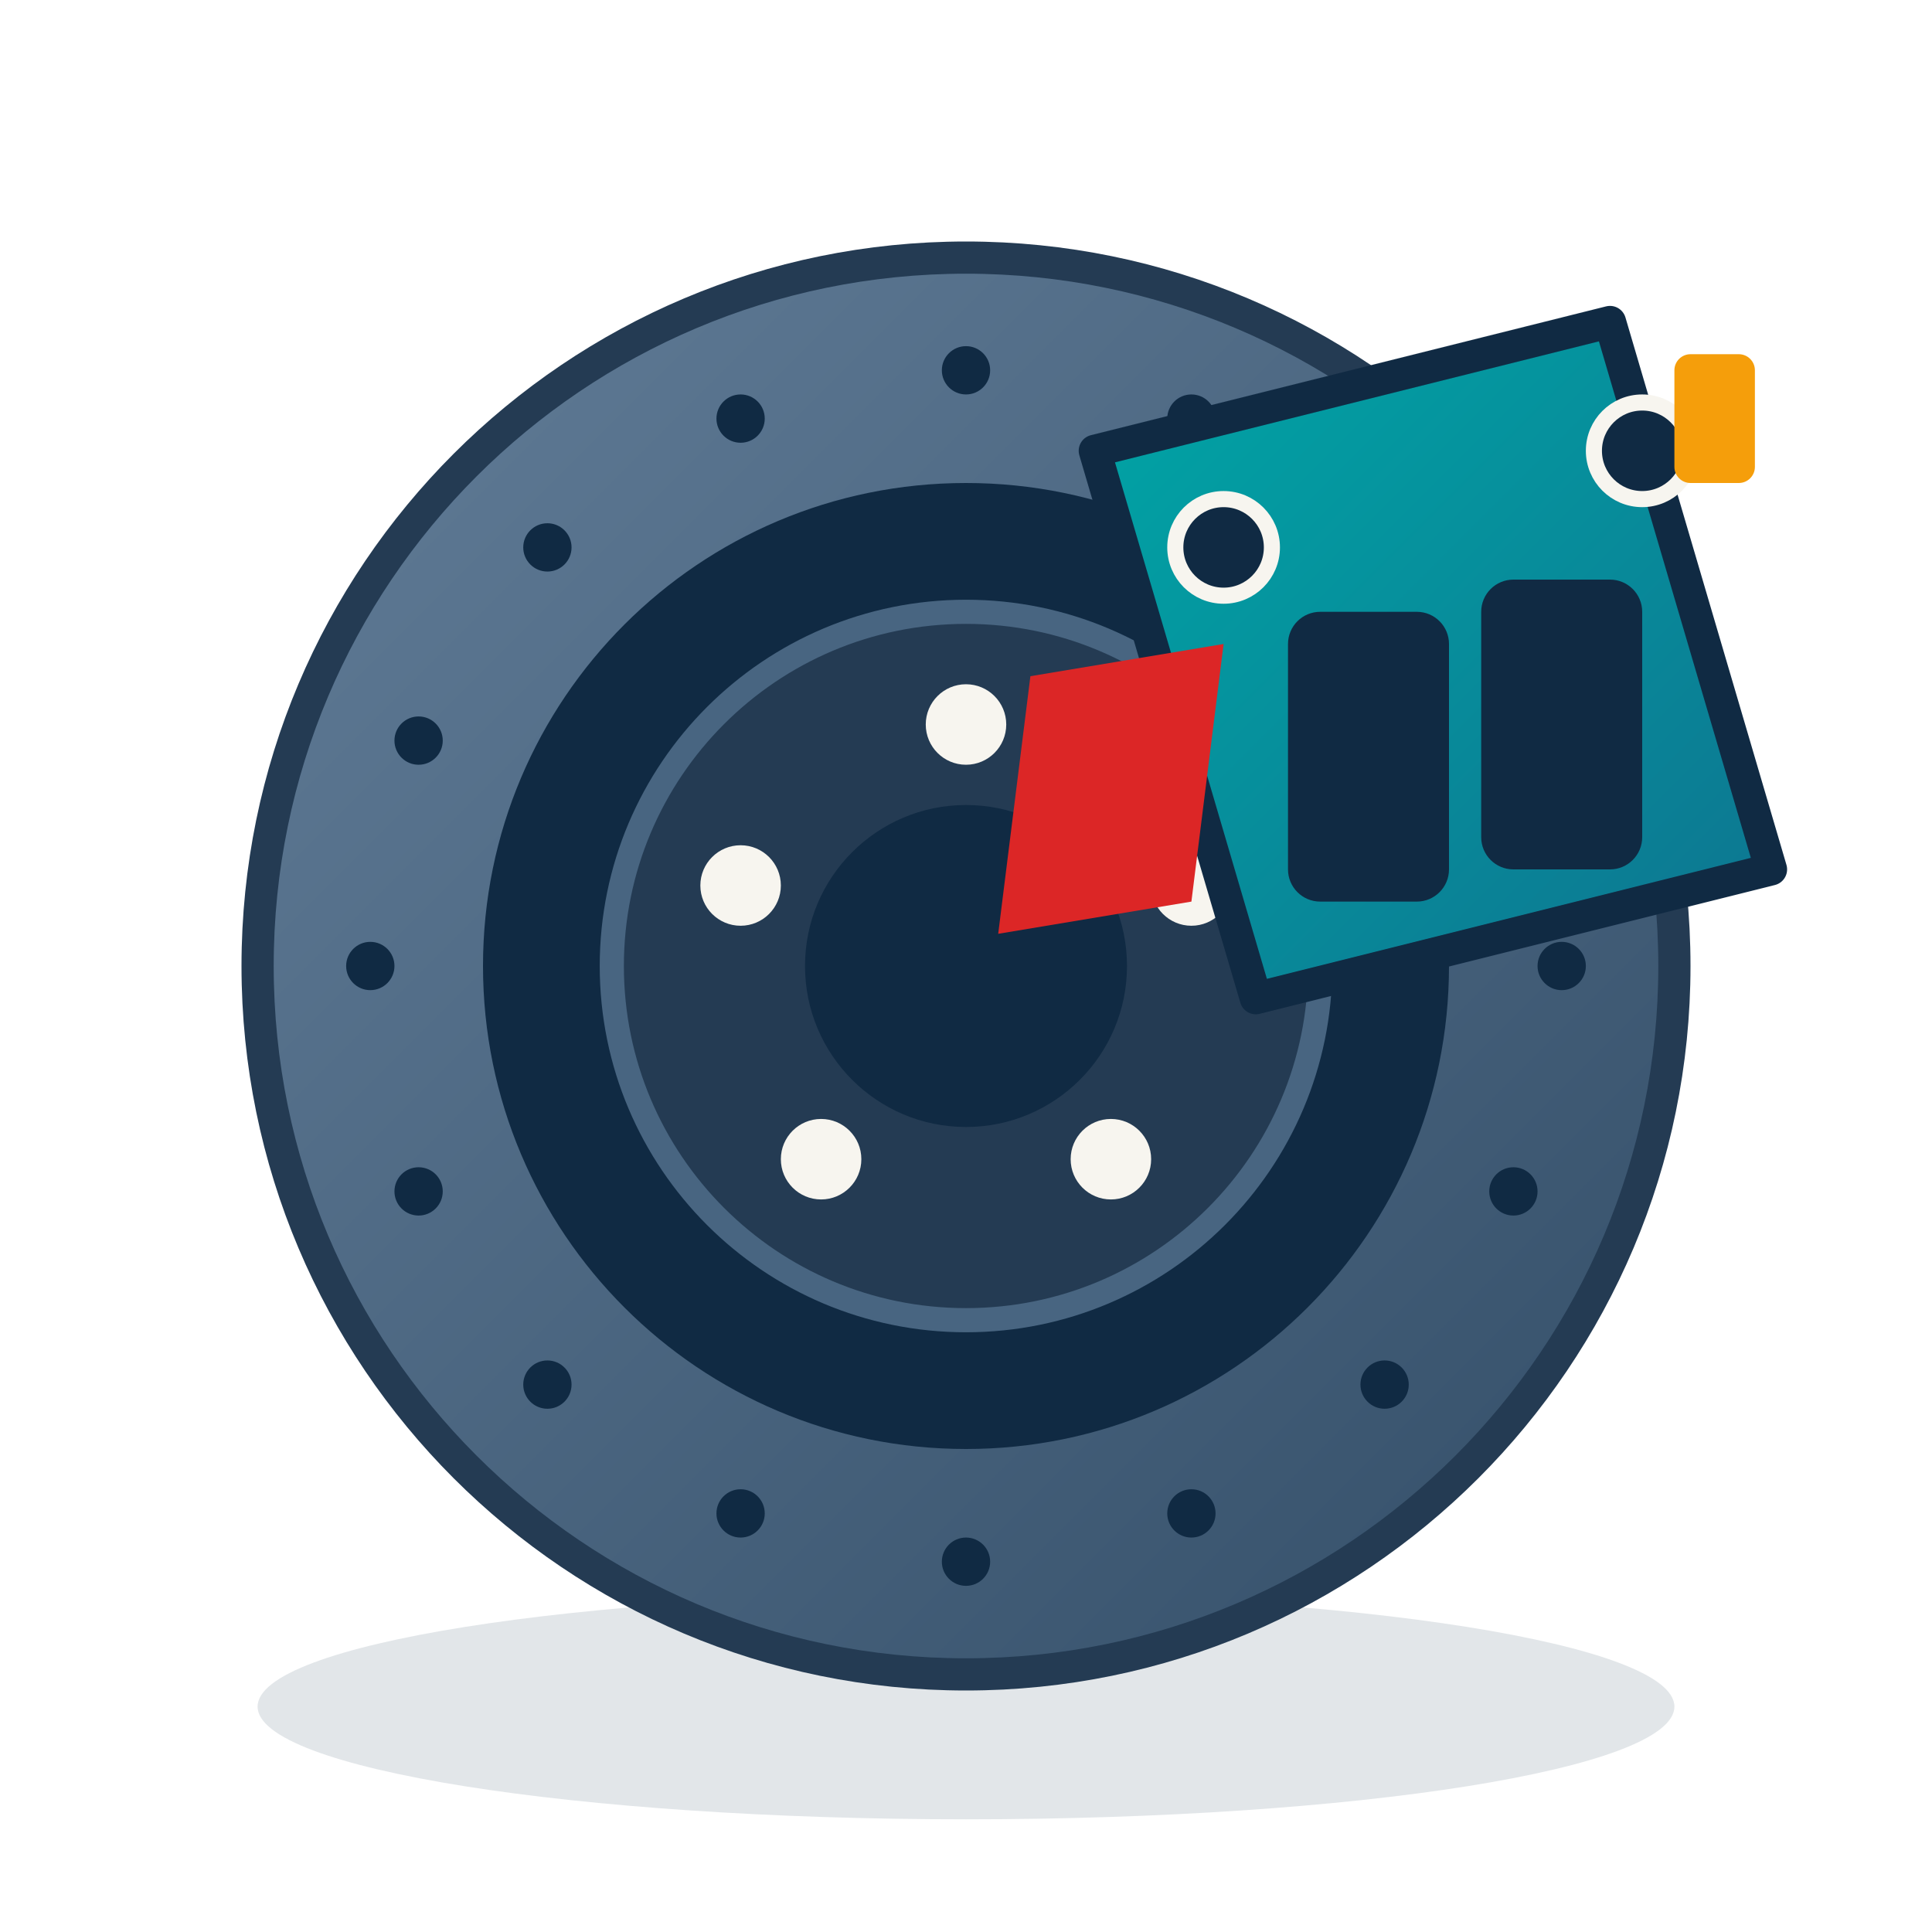
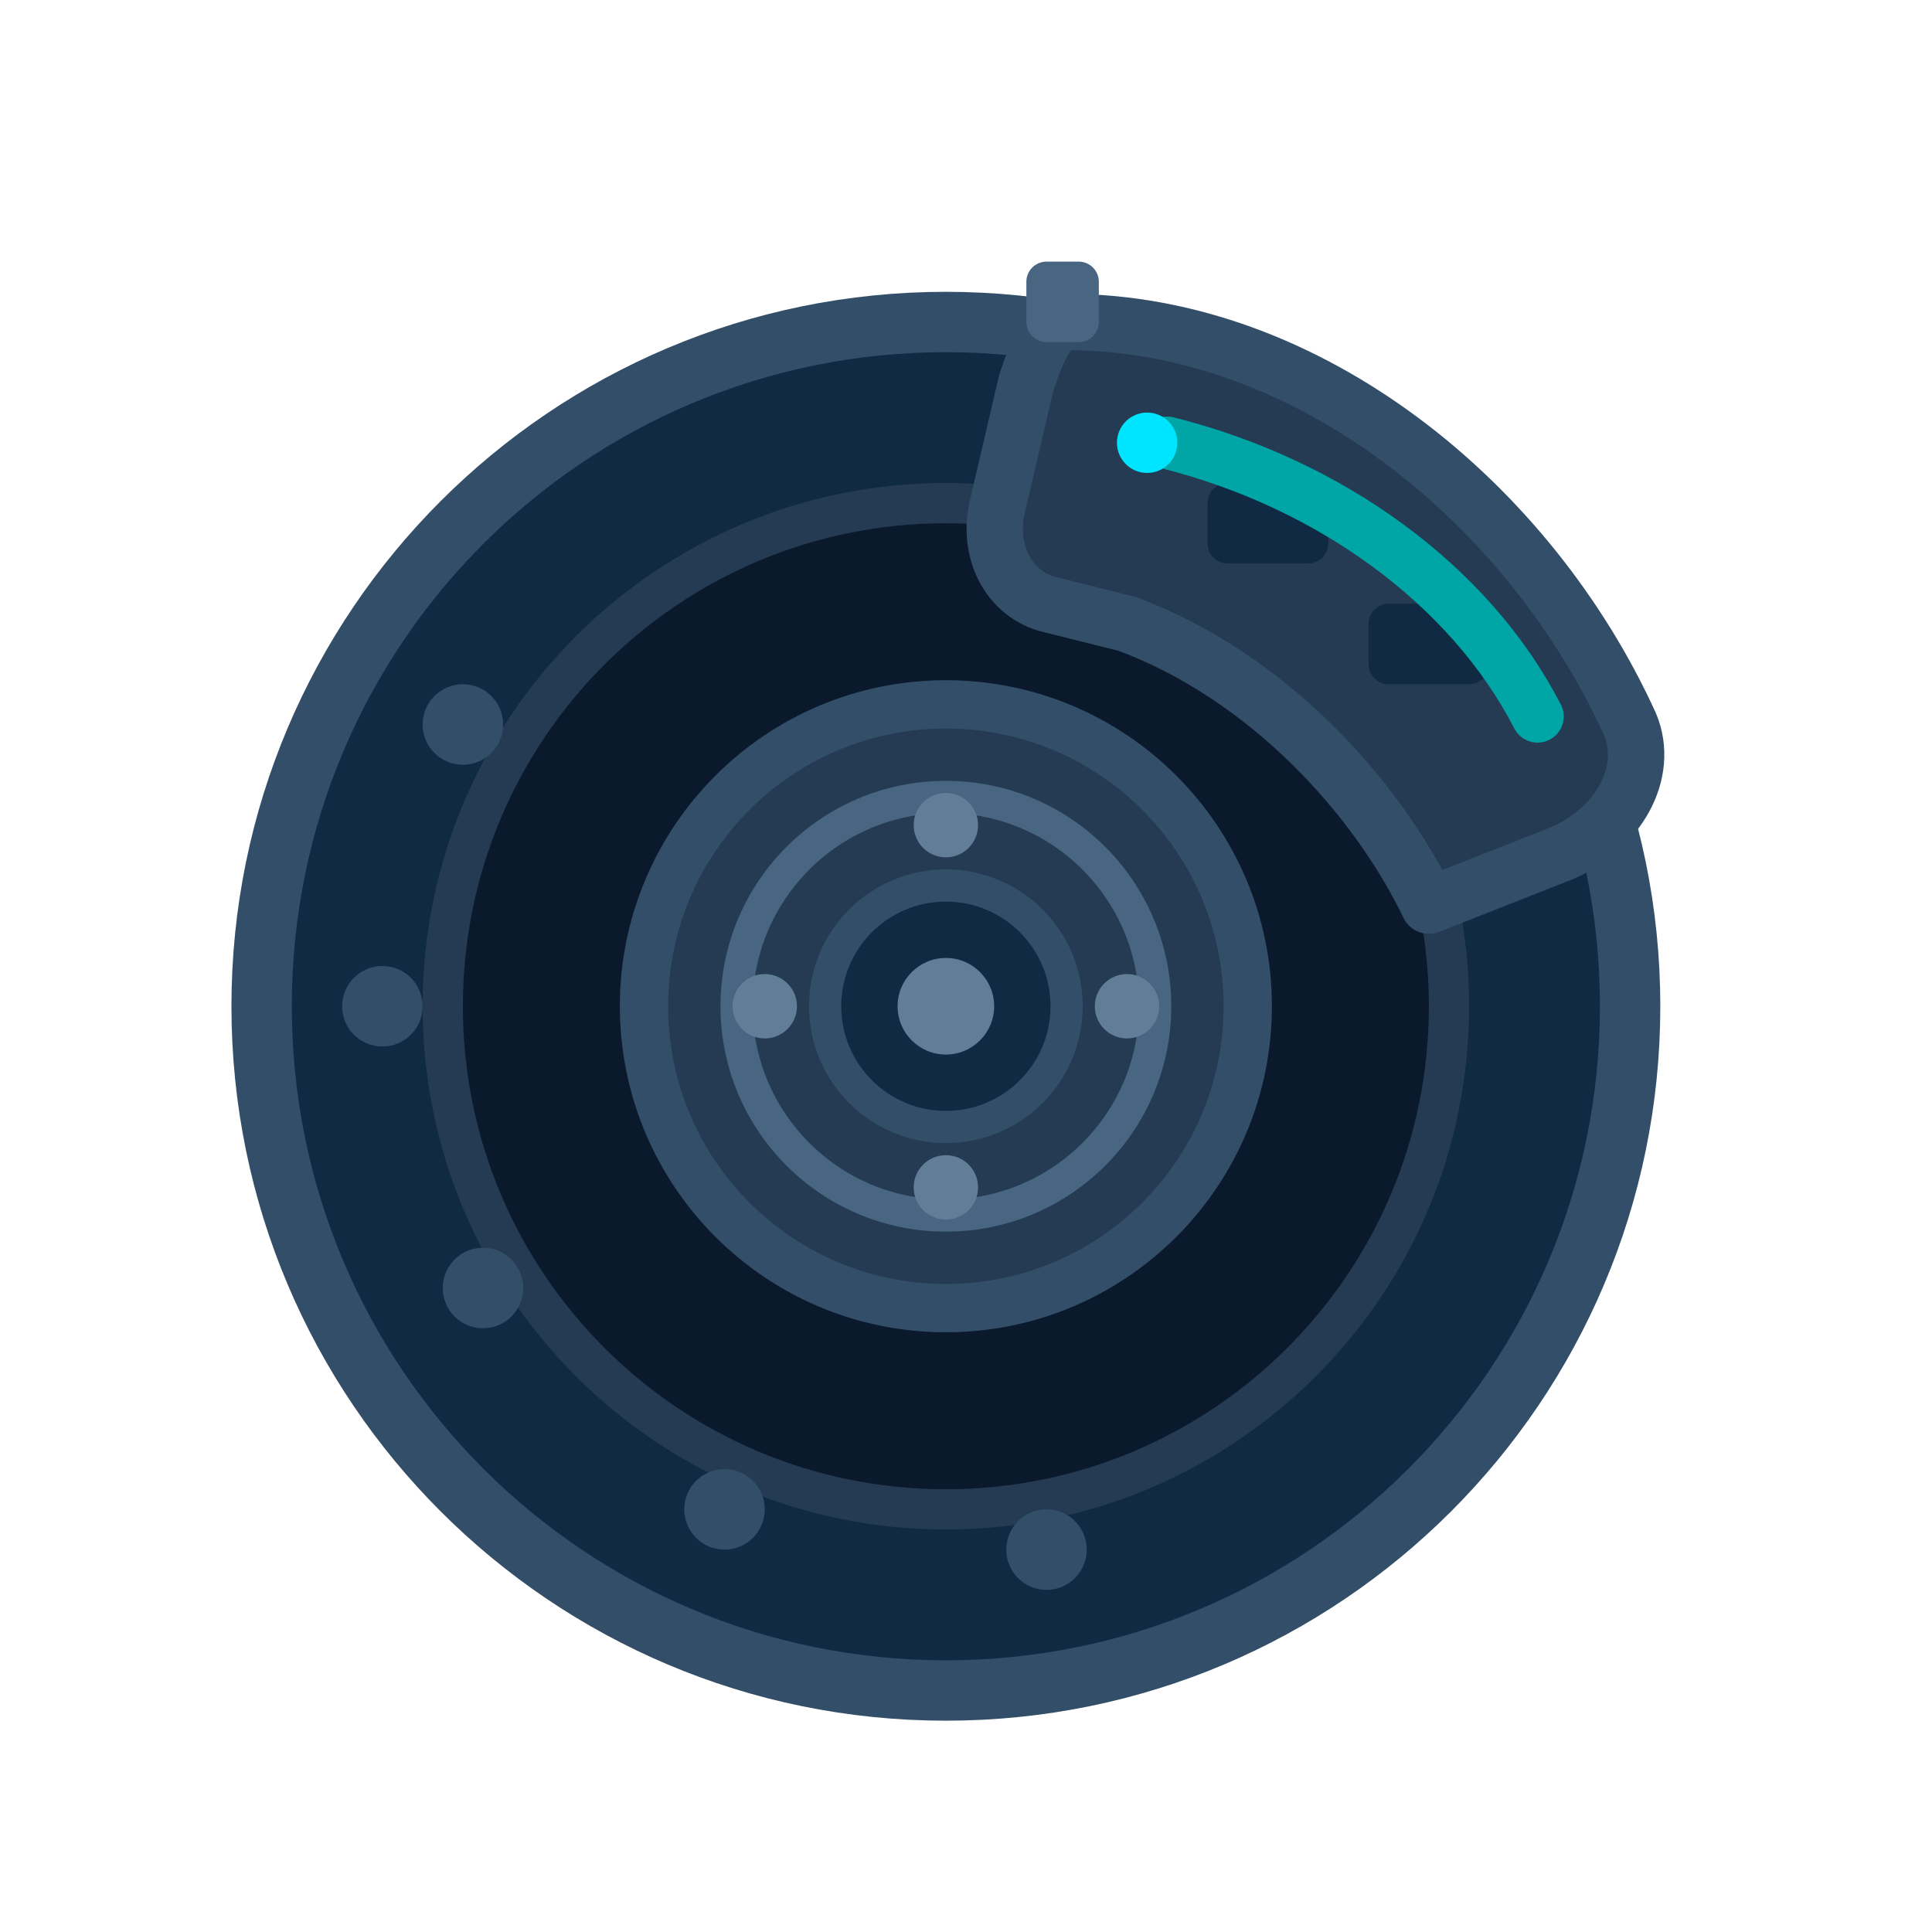
<svg xmlns="http://www.w3.org/2000/svg" viewBox="0 0 48 48">
-   <defs>
-     <linearGradient id="rotorSteel" x1="0%" y1="0%" x2="100%" y2="100%">
-       <stop offset="0%" stop-color="#627D98" />
-       <stop offset="100%" stop-color="#334E68" />
-     </linearGradient>
-     <linearGradient id="caliperCyan" x1="0%" y1="0%" x2="100%" y2="100%">
-       <stop offset="0%" stop-color="#00A6A6" />
-       <stop offset="100%" stop-color="#0E7490" />
-     </linearGradient>
-   </defs>
-   <g transform="scale(0.4)">
-     <ellipse cx="60" cy="106" rx="44" ry="7" fill="#102A43" fill-opacity="0.12" />
-     <g transform="translate(60, 60)">
-       <circle cx="0" cy="0" r="44" fill="url(#rotorSteel)" stroke="#243B53" stroke-width="2" />
-       <circle cx="0" cy="0" r="30" fill="#102A43" />
-       <circle cx="0" cy="-37" r="1.5" fill="#102A43" />
-       <circle cx="14" cy="-34" r="1.5" fill="#102A43" />
-       <circle cx="26" cy="-26" r="1.5" fill="#102A43" />
-       <circle cx="34" cy="-14" r="1.5" fill="#102A43" />
-       <circle cx="37" cy="0" r="1.5" fill="#102A43" />
-       <circle cx="34" cy="14" r="1.5" fill="#102A43" />
-       <circle cx="26" cy="26" r="1.5" fill="#102A43" />
-       <circle cx="14" cy="34" r="1.5" fill="#102A43" />
-       <circle cx="0" cy="37" r="1.5" fill="#102A43" />
-       <circle cx="-14" cy="34" r="1.5" fill="#102A43" />
-       <circle cx="-26" cy="26" r="1.5" fill="#102A43" />
-       <circle cx="-34" cy="14" r="1.5" fill="#102A43" />
-       <circle cx="-37" cy="0" r="1.5" fill="#102A43" />
-       <circle cx="-34" cy="-14" r="1.5" fill="#102A43" />
-       <circle cx="-26" cy="-26" r="1.5" fill="#102A43" />
-       <circle cx="-14" cy="-34" r="1.5" fill="#102A43" />
-       <circle cx="0" cy="0" r="22" fill="#243B53" stroke="#486581" stroke-width="1.5" />
-       <circle cx="0" cy="0" r="10" fill="#102A43" />
-       <circle cx="0" cy="-15" r="2.5" fill="#F7F5EF" />
-       <circle cx="14" cy="-5" r="2.5" fill="#F7F5EF" />
-       <circle cx="9" cy="12" r="2.5" fill="#F7F5EF" />
-       <circle cx="-9" cy="12" r="2.5" fill="#F7F5EF" />
-       <circle cx="-14" cy="-5" r="2.5" fill="#F7F5EF" />
-     </g>
-     <g transform="translate(68, 20)">
-       <path d="M0 8 L32 0 L42 34 L10 42 Z" fill="url(#caliperCyan)" stroke="#102A43" stroke-width="2" stroke-linejoin="round" />
-       <circle cx="8" cy="14" r="3" fill="#102A43" stroke="#F7F5EF" stroke-width="1" />
-       <circle cx="34" cy="8" r="3" fill="#102A43" stroke="#F7F5EF" stroke-width="1" />
-       <rect x="12" y="18" width="10" height="18" rx="2" fill="#102A43" />
-       <rect x="24" y="16" width="10" height="18" rx="2" fill="#102A43" />
-       <rect x="36" y="2" width="5" height="8" rx="1" fill="#F59E0B" />
-       <path d="M-4 22 L8 20 L6 36 L-6 38 Z" fill="#DC2626" />
-     </g>
-   </g>
+   <circle cx="23.5" cy="25" r="17" fill="#102A43" stroke="#334E68" stroke-width="1.5" />
+   <circle cx="23.5" cy="25" r="12.5" fill="#0B192C" stroke="#243B53" stroke-width="1" />
+   <circle cx="11.5" cy="18" r="1" fill="#334E68" />
+   <circle cx="9.5" cy="25" r="1" fill="#334E68" />
+   <circle cx="12" cy="32" r="1" fill="#334E68" />
+   <circle cx="18" cy="37.5" r="1" fill="#334E68" />
+   <circle cx="26" cy="38.5" r="1" fill="#334E68" />
+   <circle cx="23.5" cy="25" r="7.5" fill="#243B53" stroke="#334E68" stroke-width="1.2" />
+   <circle cx="23.5" cy="25" r="5.2" fill="none" stroke="#486581" stroke-width="0.8" />
+   <circle cx="23.5" cy="25" r="3" fill="#102A43" stroke="#334E68" stroke-width="0.8" />
+   <circle cx="23.5" cy="25" r="1.2" fill="#627D98" />
+   <circle cx="23.5" cy="20.5" r="0.8" fill="#627D98" />
+   <circle cx="28" cy="25" r="0.8" fill="#627D98" />
+   <circle cx="23.5" cy="29.5" r="0.8" fill="#627D98" />
+   <circle cx="19" cy="25" r="0.8" fill="#627D98" />
+   <path d="M26.5 8 C32.5 8, 38 12.5, 40.5 18 C41 19.2, 40.2 20.6, 38.8 21.2 L35.5 22.5 C34.2 19.8, 31.5 16.8, 28 15.5 L26 15 C25 14.7, 24.5 13.6, 24.8 12.5 L25.5 9.5 C25.8 8.6, 26.1 8, 26.5 8 Z" fill="#243B53" stroke="#334E68" stroke-width="1.4" stroke-linejoin="round" />
+   <rect x="30" y="12" width="3" height="2" rx="0.5" fill="#102A43" />
+   <rect x="34" y="15" width="3" height="2" rx="0.5" fill="#102A43" />
+   <rect x="25.5" y="6.5" width="1.8" height="2" rx="0.5" fill="#486581" />
+   <path d="M29 11 C33 12, 36.5 14.5, 38.2 17.8" fill="none" stroke="#00A6A6" stroke-width="1.3" stroke-linecap="round" />
+   <circle cx="28.5" cy="11" r="0.75" fill="#00E5FF" />
</svg>
